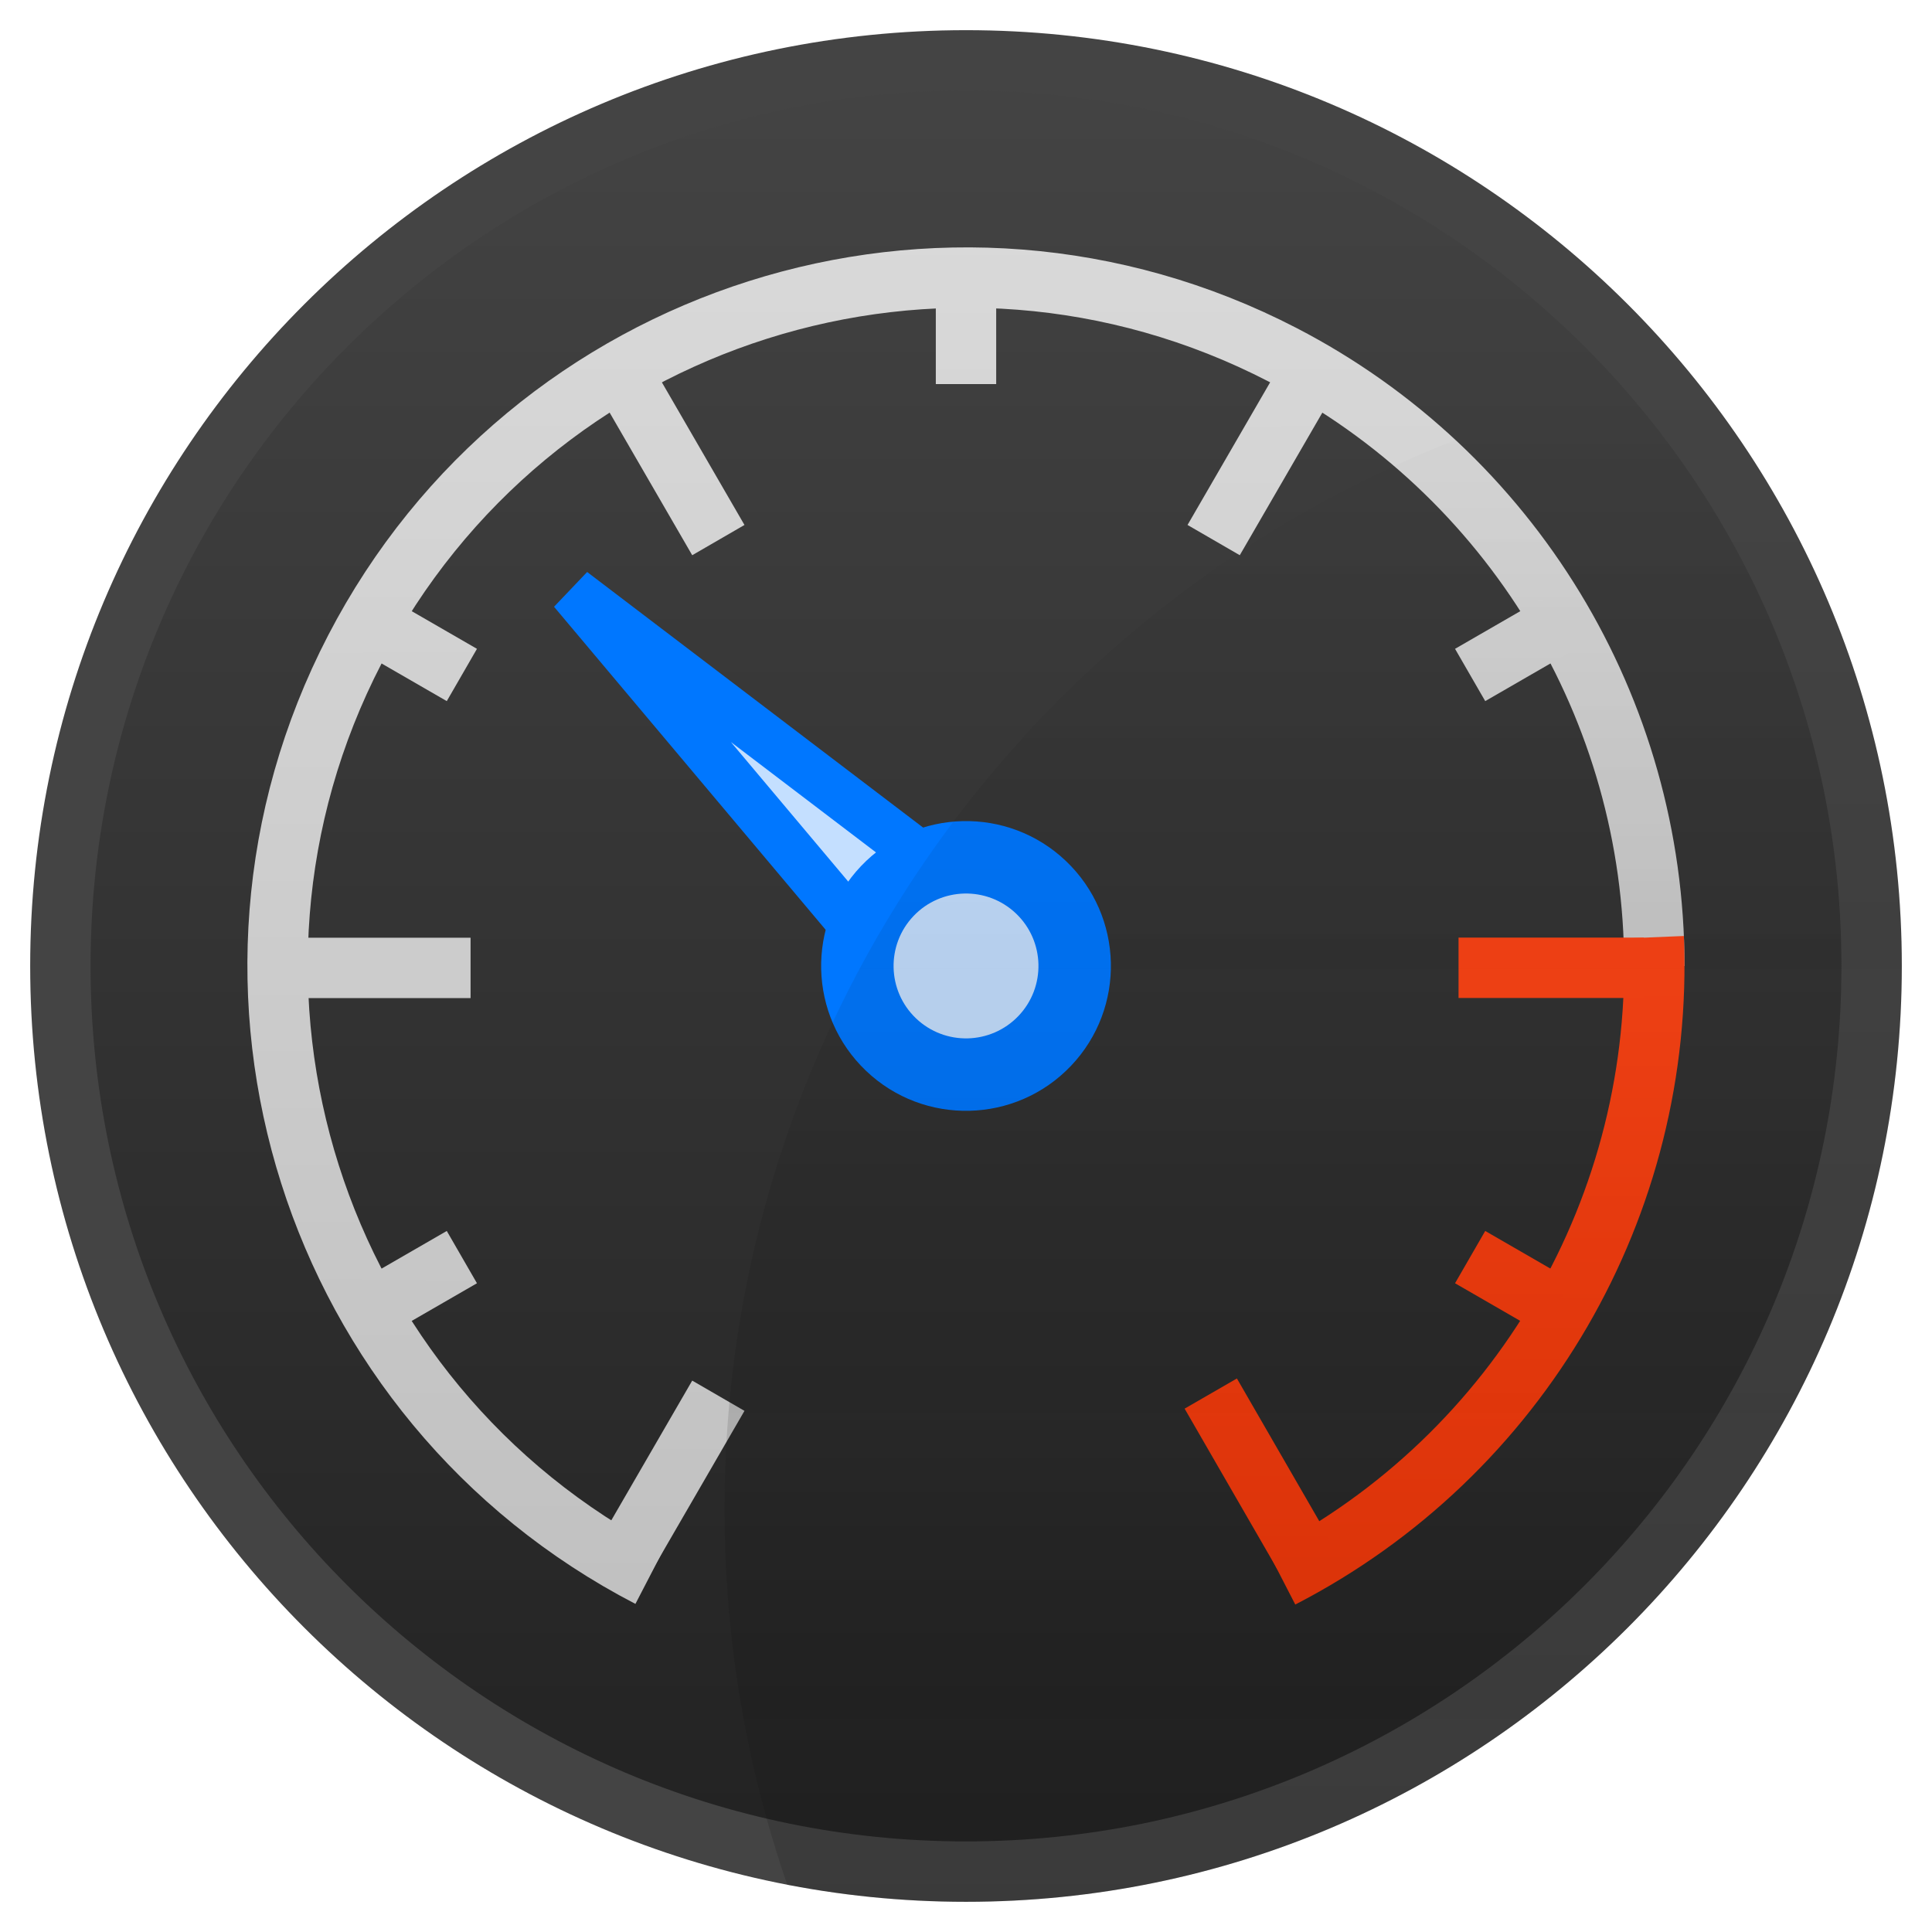
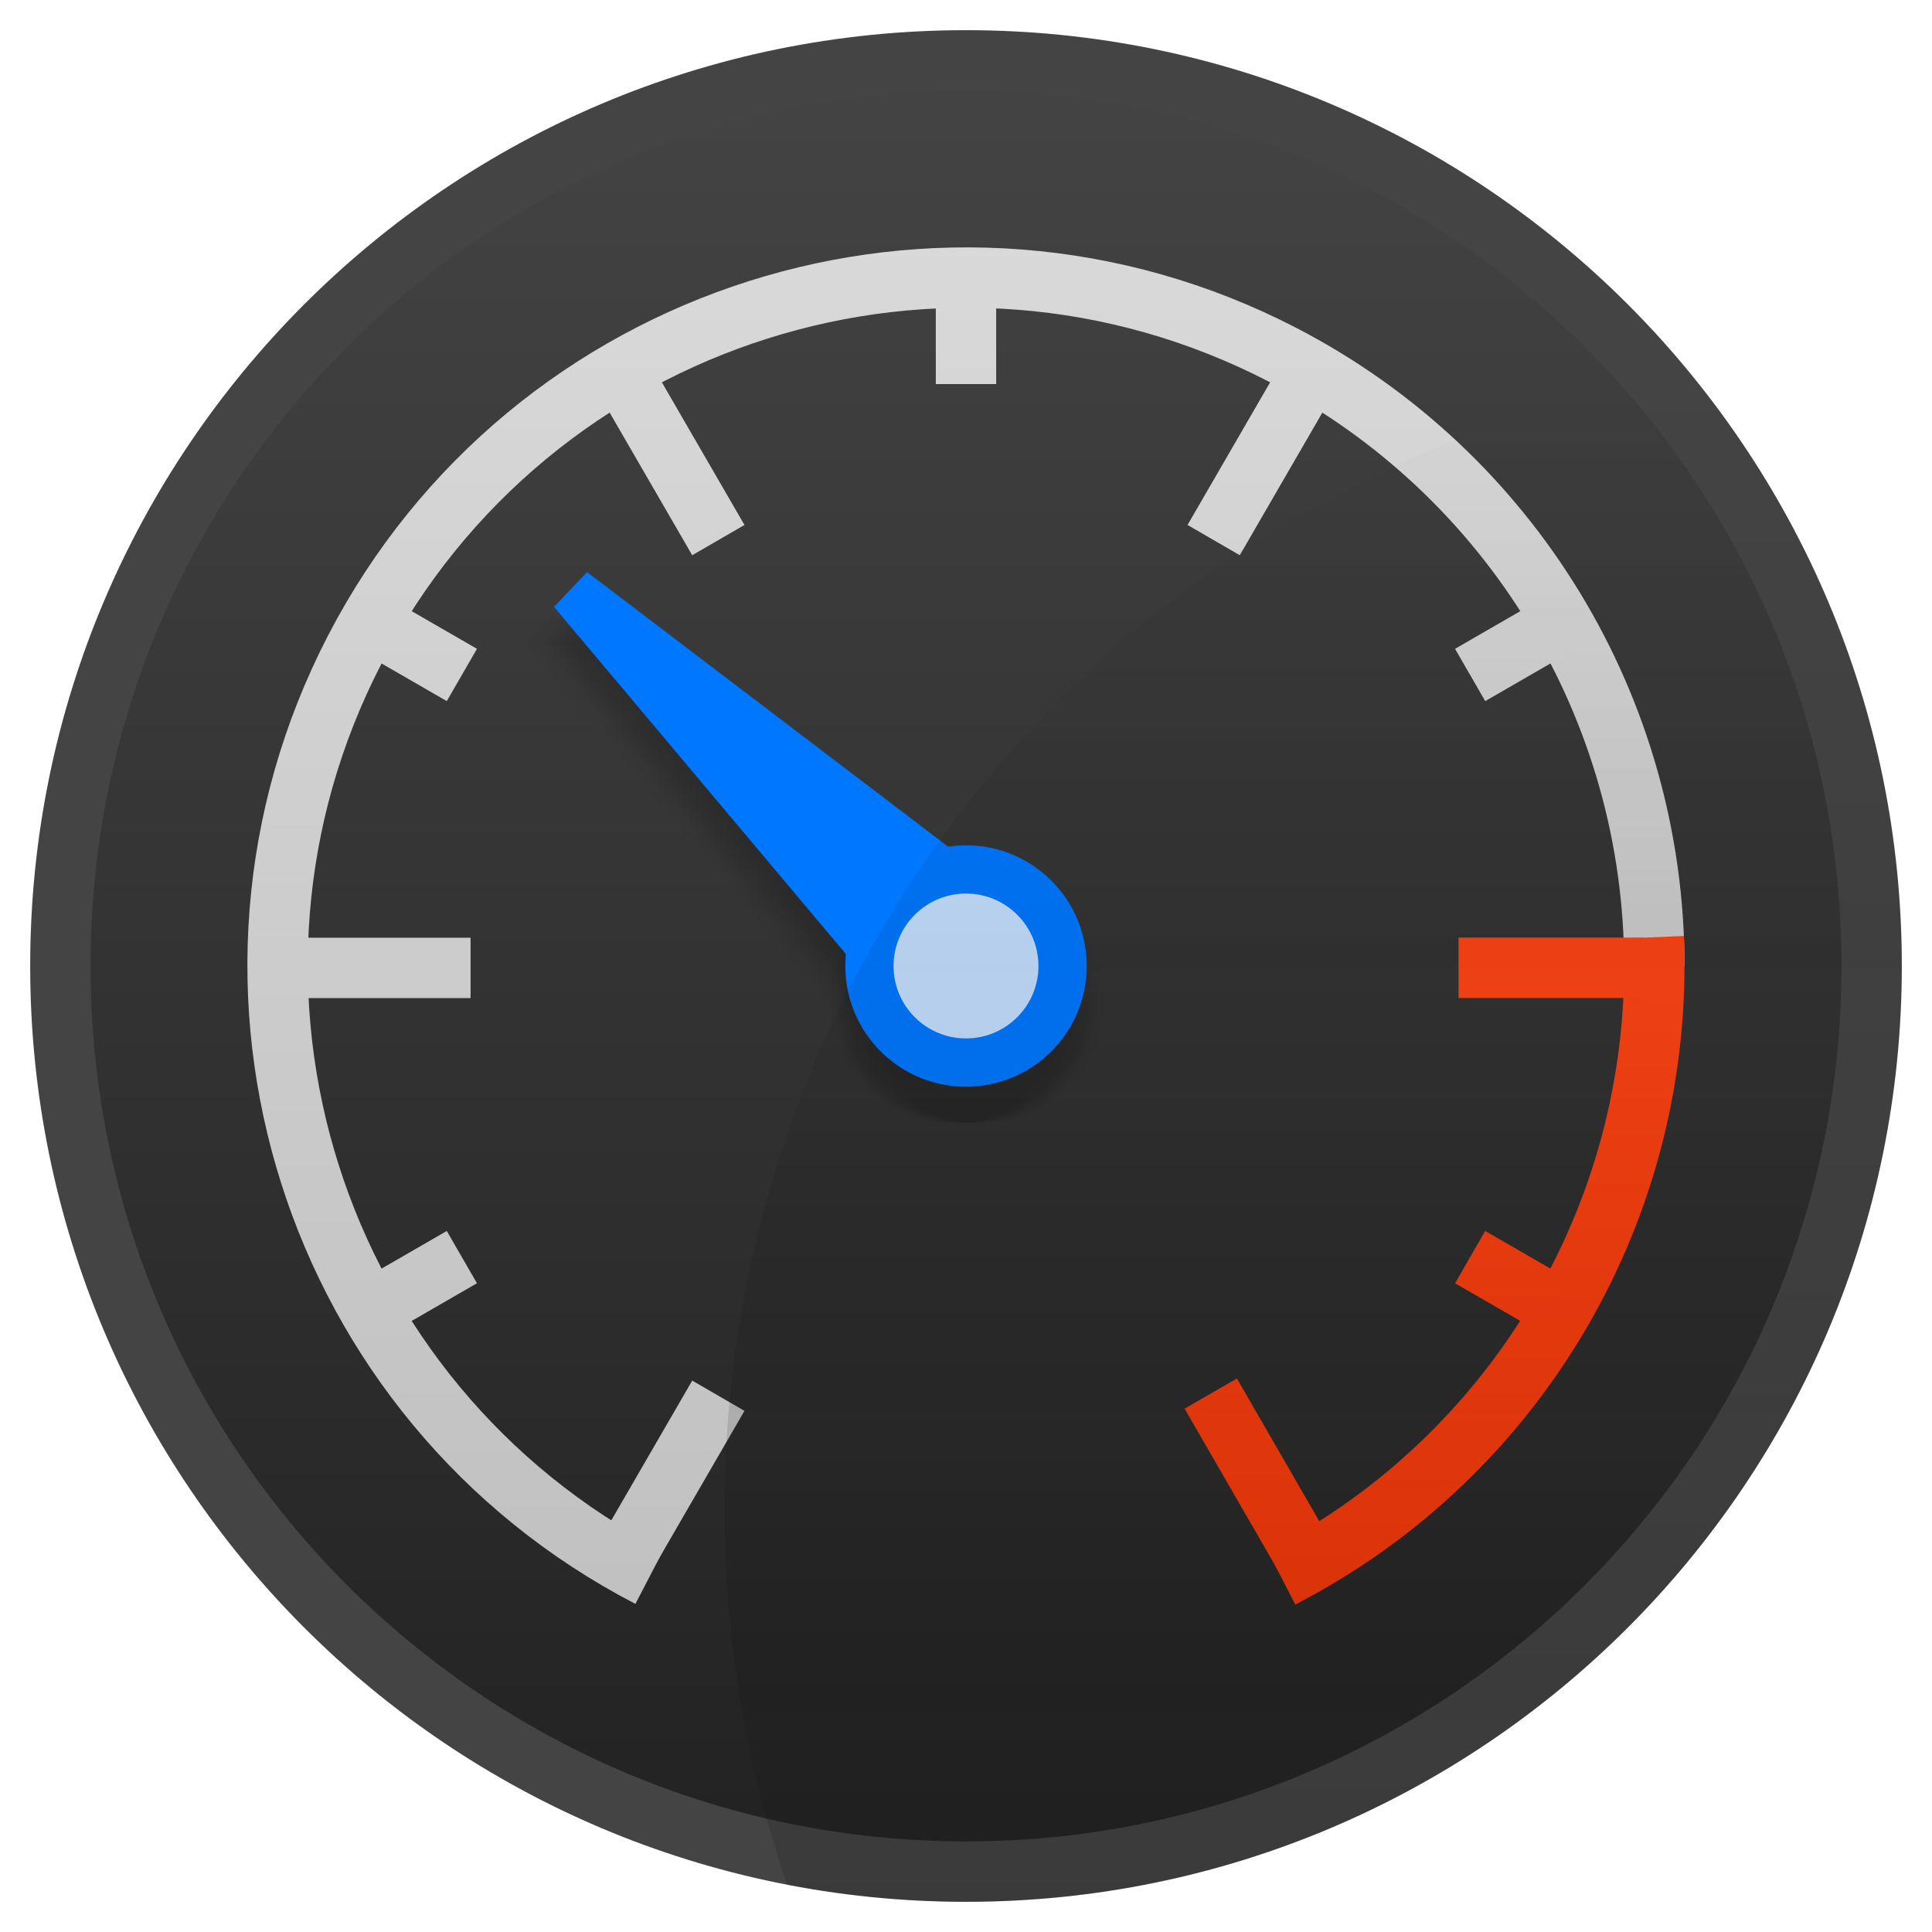
<svg xmlns="http://www.w3.org/2000/svg" xmlns:xlink="http://www.w3.org/1999/xlink" width="256" height="256" id="svg2" version="1.1">
  <defs id="defs4">
    <linearGradient id="linearGradient5996">
      <stop style="stop-color:#ff5429;stop-opacity:1;" offset="0" id="stop5998" />
      <stop style="stop-color:#ff3401;stop-opacity:1;" offset="1" id="stop6000" />
    </linearGradient>
    <linearGradient id="linearGradient4562">
      <stop style="stop-color:#bbbbbb;stop-opacity:1;" offset="0" id="stop4564" />
      <stop style="stop-color:#dddddd;stop-opacity:1;" offset="1" id="stop4566" />
    </linearGradient>
    <linearGradient id="linearGradient4491">
      <stop style="stop-color:#444444;stop-opacity:1;" offset="0" id="stop4493" />
      <stop style="stop-color:#444444;stop-opacity:1;" offset="1" id="stop4495" />
    </linearGradient>
    <linearGradient id="linearGradient4483">
      <stop style="stop-color:#222222;stop-opacity:1;" offset="0" id="stop4485" />
      <stop style="stop-color:#444444;stop-opacity:1;" offset="1" id="stop4487" />
    </linearGradient>
    <linearGradient id="linearGradient4641">
      <stop id="stop4643" style="stop-color:#1a1a1a;stop-opacity:0.275" offset="0" />
      <stop id="stop4645" style="stop-color:#000000;stop-opacity:0" offset="1" />
    </linearGradient>
    <clipPath id="clipPath4657">
      <rect width="15.5" height="15.5" ry="7.75" x="-5.75" y="-5.75" id="rect4659" style="fill:#c73fbf;fill-opacity:0.494;stroke:none" />
    </clipPath>
-     <linearGradient xlink:href="#linearGradient4562" id="linearGradient3941" gradientUnits="userSpaceOnUse" gradientTransform="matrix(0.8881541,0.5113146,-0.512776,0.885623,4.996923,1033.203)" x1="5.148" y1="18.662" x2="-2.675" y2="5.112" />
-     <linearGradient xlink:href="#linearGradient4562" id="linearGradient3944" gradientUnits="userSpaceOnUse" gradientTransform="matrix(-0.8881541,-0.5113146,0.512776,-0.885623,11.00298,1055.554)" x1="10.852" y1="-2.662" x2="18.675" y2="10.888" />
-     <linearGradient xlink:href="#linearGradient4562" id="linearGradient3951" gradientUnits="userSpaceOnUse" gradientTransform="matrix(0,-1.022629,1.025552,0,-0.204463,1052.559)" x1="0.193" y1="0.199" x2="15.839" y2="0.199" />
-     <linearGradient xlink:href="#linearGradient4562" id="linearGradient3957" gradientUnits="userSpaceOnUse" gradientTransform="matrix(0.8881541,-0.5113146,0.512776,0.885623,-3.20749,1041.384)" x1="-2.659" y1="10.861" x2="5.164" y2="-2.689" />
-     <linearGradient xlink:href="#linearGradient4562" id="linearGradient3960" gradientUnits="userSpaceOnUse" gradientTransform="matrix(0.8881541,0.5113146,-0.512776,0.885623,536.5468,115.3767)" x1="5.04" y1="1055.086" x2="-2.783" y2="1041.536" />
-     <linearGradient xlink:href="#linearGradient4483" id="linearGradient3964" gradientUnits="userSpaceOnUse" x1="10" y1="15.5" x2="10" y2="0.5" />
-     <linearGradient xlink:href="#linearGradient4491" id="linearGradient3966" gradientUnits="userSpaceOnUse" x1="13" y1="15.5" x2="13" y2="0.5" />
-     <linearGradient xlink:href="#linearGradient4562" id="linearGradient3980" x1="0" y1="16" x2="0" y2="0" gradientUnits="userSpaceOnUse" />
-     <linearGradient xlink:href="#linearGradient5996" id="linearGradient3986" gradientUnits="userSpaceOnUse" x1="-0" y1="0" x2="-0" y2="16" />
-     <linearGradient xlink:href="#linearGradient4562" id="linearGradient3990" gradientUnits="userSpaceOnUse" gradientTransform="matrix(0.8868885,-0.5135067,0.510584,0.8868885,-532.2517,122.1344)" x1="-2.776" y1="1047.259" x2="5.013" y2="1033.729" />
-     <linearGradient xlink:href="#linearGradient4562" id="linearGradient3994" gradientUnits="userSpaceOnUse" gradientTransform="matrix(-0.00126556,-1.024821,1.02336,0.00126557,-1060.799,1051.12)" x1="0.068" y1="1036.584" x2="15.68" y2="1036.603" />
-     <linearGradient xlink:href="#linearGradient4562" id="linearGradient3998" gradientUnits="userSpaceOnUse" gradientTransform="matrix(0.00126556,1.024821,-1.02336,-0.00126557,1076.799,1037.604)" x1="15.7" y1="1052.238" x2="0.087" y2="1052.219" />
-     <linearGradient xlink:href="#linearGradient5996" id="linearGradient4002" gradientUnits="userSpaceOnUse" gradientTransform="matrix(0.00126556,1.024821,-1.02336,-0.00126557,16.16278,1036.182)" x1="0.196" y1="15.794" x2="15.808" y2="15.813" />
-     <linearGradient xlink:href="#linearGradient5996" id="linearGradient4006" gradientUnits="userSpaceOnUse" gradientTransform="matrix(-0.8868885,0.5135067,-0.510584,-0.8868885,19.16583,1047.341)" x1="10.863" y1="18.669" x2="18.652" y2="5.138" />
-     <linearGradient xlink:href="#linearGradient5996" id="linearGradient4010" gradientUnits="userSpaceOnUse" gradientTransform="matrix(-0.8868885,0.5135067,-0.510584,-0.8868885,548.2516,1966.59)" x1="10.754" y1="1055.093" x2="18.544" y2="1041.563" />
-     <linearGradient xlink:href="#linearGradient4641" id="linearGradient3884" gradientUnits="userSpaceOnUse" x1="14" y1="16" x2="14" y2="-3" />
+     <linearGradient xlink:href="#linearGradient4483" id="linearGradient3961" gradientUnits="userSpaceOnUse" x1="10" y1="15.5" x2="10" y2="0.5" />
+     <linearGradient xlink:href="#linearGradient4491" id="linearGradient3963" gradientUnits="userSpaceOnUse" x1="13" y1="15.5" x2="13" y2="0.5" />
+     <linearGradient xlink:href="#linearGradient4562" id="linearGradient3975" gradientUnits="userSpaceOnUse" x1="0" y1="16" x2="0" y2="0" />
+     <linearGradient xlink:href="#linearGradient5996" id="linearGradient3977" gradientUnits="userSpaceOnUse" x1="-0" y1="0" x2="-0" y2="16" />
+     <linearGradient xlink:href="#linearGradient5996" id="linearGradient4001" gradientUnits="userSpaceOnUse" gradientTransform="matrix(-0.8868885,0.5135067,-0.510584,-0.8868885,548.2516,1966.59)" x1="10.754" y1="1055.093" x2="18.544" y2="1041.563" />
+     <linearGradient xlink:href="#linearGradient5996" id="linearGradient4004" gradientUnits="userSpaceOnUse" gradientTransform="matrix(-0.8868885,0.5135067,-0.510584,-0.8868885,19.16583,1047.341)" x1="10.863" y1="18.669" x2="18.652" y2="5.138" />
+     <linearGradient xlink:href="#linearGradient5996" id="linearGradient4007" gradientUnits="userSpaceOnUse" gradientTransform="matrix(0.00126556,1.024821,-1.02336,-0.00126557,16.16278,1036.182)" x1="0.196" y1="15.794" x2="15.808" y2="15.813" />
+     <linearGradient xlink:href="#linearGradient4562" id="linearGradient4011" gradientUnits="userSpaceOnUse" gradientTransform="matrix(0.00126556,1.024821,-1.02336,-0.00126557,1076.799,1037.604)" x1="15.7" y1="1052.238" x2="0.087" y2="1052.219" />
+     <linearGradient xlink:href="#linearGradient4562" id="linearGradient4014" gradientUnits="userSpaceOnUse" gradientTransform="matrix(-0.00126556,-1.024821,1.02336,0.00126557,-1060.799,1051.12)" x1="0.068" y1="1036.584" x2="15.68" y2="1036.603" />
+     <linearGradient xlink:href="#linearGradient4562" id="linearGradient4017" gradientUnits="userSpaceOnUse" gradientTransform="matrix(0.8868885,-0.5135067,0.510584,0.8868885,-532.2517,122.1344)" x1="-2.776" y1="1047.259" x2="5.013" y2="1033.729" />
+     <linearGradient xlink:href="#linearGradient4562" id="linearGradient4022" gradientUnits="userSpaceOnUse" gradientTransform="matrix(0.8881541,0.5113146,-0.512776,0.885623,4.996923,1033.203)" x1="5.148" y1="18.662" x2="-2.675" y2="5.112" />
+     <linearGradient xlink:href="#linearGradient4562" id="linearGradient4025" gradientUnits="userSpaceOnUse" gradientTransform="matrix(-0.8881541,-0.5113146,0.512776,-0.885623,11.00298,1055.554)" x1="10.852" y1="-2.662" x2="18.675" y2="10.888" />
+     <linearGradient xlink:href="#linearGradient4562" id="linearGradient4028" gradientUnits="userSpaceOnUse" gradientTransform="matrix(0,-1.022629,1.025552,0,-0.204463,1052.559)" x1="0.193" y1="0.199" x2="15.839" y2="0.199" />
+     <linearGradient xlink:href="#linearGradient4562" id="linearGradient4031" gradientUnits="userSpaceOnUse" gradientTransform="matrix(0.8881541,-0.5113146,0.512776,0.885623,-3.20749,1041.384)" x1="-2.659" y1="10.861" x2="5.164" y2="-2.689" />
+     <linearGradient xlink:href="#linearGradient4562" id="linearGradient4034" gradientUnits="userSpaceOnUse" gradientTransform="matrix(0.8881541,0.5113146,-0.512776,0.885623,536.5468,115.3767)" x1="5.04" y1="1055.086" x2="-2.783" y2="1041.536" />
+     <filter id="filter4041" color-interpolation-filters="sRGB">
+       <feGaussianBlur stdDeviation="0.106" id="feGaussianBlur4043" />
+     </filter>
+     <filter id="filter4045" color-interpolation-filters="sRGB">
+       <feGaussianBlur stdDeviation="0.06" id="feGaussianBlur4047" />
+     </filter>
+     <linearGradient xlink:href="#linearGradient4641" id="linearGradient4235" gradientUnits="userSpaceOnUse" x1="14" y1="16" x2="14" y2="-3" />
  </defs>
  <g id="layer1" transform="translate(0,-796.3622)">
-     <g id="g3862" transform="matrix(16,0,0,16,0,-15785.433)">
-       <path transform="translate(0,1036.362)" d="m 15.5,8 c 0,4.142 -3.358,7.5 -7.5,7.5 C 3.858,15.5 0.5,12.142 0.5,8 0.5,3.858 3.858,0.5 8,0.5 c 4.142,0 7.5,3.358 7.5,7.5 z" id="path3931" style="fill:url(#linearGradient3964);fill-opacity:1;stroke:url(#linearGradient3966);stroke-width:0.5;stroke-linecap:round;stroke-linejoin:round;stroke-miterlimit:4;stroke-opacity:1;stroke-dasharray:none" />
-       <g transform="matrix(-0.6896349,0.7241572,-0.7241572,-0.6896349,769.7995,1758.797)" id="g4557">
-         <path style="fill:#c4dfff;fill-opacity:1;stroke:#0077ff;stroke-width:0.4;stroke-linecap:butt;stroke-linejoin:miter;stroke-miterlimit:4;stroke-opacity:1;stroke-dasharray:none" d="M 7.5,8 8,12.5 8.5,8 z" id="path4553" transform="translate(0,1036.362)" />
-         <path style="fill:#0077ff;fill-opacity:1;stroke:none" id="path4551" d="M 9,8 C 9,8.552 8.552,9 8,9 7.448,9 7,8.552 7,8 7,7.448 7.448,7 8,7 8.552,7 9,7.448 9,8 z" transform="matrix(1.199998,0,0,1.199998,-1.599967,1034.762)" />
-         <path style="fill:#c4dfff;fill-opacity:1;stroke:none" id="path4555" d="M 8.5,8 C 8.5,8.276 8.276,8.5 8,8.5 7.724,8.5 7.5,8.276 7.5,8 7.5,7.724 7.724,7.5 8,7.5 8.276,7.5 8.5,7.724 8.5,8 z" transform="matrix(1.199998,0,0,1.199998,-1.599982,1034.762)" />
+     <g id="g4110" transform="matrix(16,0,0,16,0,-15785.433)">
+       <g id="g4083">
+         <path style="fill:url(#linearGradient3961);fill-opacity:1;stroke:url(#linearGradient3963);stroke-width:0.5;stroke-linecap:round;stroke-linejoin:round;stroke-miterlimit:4;stroke-opacity:1;stroke-dasharray:none" id="path3931" d="m 15.5,8 c 0,4.142 -3.358,7.5 -7.5,7.5 C 3.858,15.5 0.5,12.142 0.5,8 0.5,3.858 3.858,0.5 8,0.5 c 4.142,0 7.5,3.358 7.5,7.5 z" transform="translate(0,1036.362)" />
+         <g id="g4068">
+           <path style="fill:none;stroke:url(#linearGradient4034);stroke-width:0.5;stroke-linecap:butt;stroke-linejoin:miter;stroke-miterlimit:4;stroke-opacity:1;stroke-dasharray:none" d="m 8,1038.72 5.17e-5,0.823" id="path4515" />
+           <path style="fill:none;stroke:url(#linearGradient4031);stroke-width:0.5;stroke-linecap:butt;stroke-linejoin:miter;stroke-miterlimit:4;stroke-opacity:1;stroke-dasharray:none" d="m 5.18,1039.507 0.769,1.328" id="path5938" />
+           <path id="path6709" d="m 2.359,1044.378 1.538,0" style="fill:none;stroke:url(#linearGradient4028);stroke-width:0.5;stroke-linecap:butt;stroke-linejoin:miter;stroke-miterlimit:4;stroke-opacity:1;stroke-dasharray:none" />
+           <path style="fill:none;stroke:url(#linearGradient4025);stroke-width:0.5;stroke-linecap:butt;stroke-linejoin:miter;stroke-miterlimit:4;stroke-opacity:1;stroke-dasharray:none" d="m 5.18,1049.249 0.769,-1.328" id="path6717" />
+           <path id="path6721" d="m 10.82,1039.507 -0.769,1.328" style="fill:none;stroke:url(#linearGradient4022);stroke-width:0.5;stroke-linecap:butt;stroke-linejoin:miter;stroke-miterlimit:4;stroke-opacity:1;stroke-dasharray:none" />
+           <path transform="translate(3.8760213e-4,1036.362)" d="M 5.377,13.061 C 2.582,11.612 1.49,8.172 2.939,5.377 4.388,2.582 7.828,1.491 10.623,2.939 12.514,3.919 13.7,5.871 13.7,8" id="path3972" style="fill:none;stroke:url(#linearGradient3975);stroke-width:0.5;stroke-linecap:butt;stroke-linejoin:miter;stroke-miterlimit:4;stroke-opacity:1;stroke-dasharray:none" />
+           <path style="fill:none;stroke:url(#linearGradient3977);stroke-width:0.5;stroke-linecap:butt;stroke-linejoin:miter;stroke-miterlimit:4;stroke-opacity:1;stroke-dasharray:none" id="path3984" d="m 13.695,7.762 c 0.092,2.217 -1.111,4.287 -3.083,5.304" transform="translate(3.8760213e-4,1036.362)" />
+           <path id="path3988" d="m 3.113,1041.541 0.712,0.411" style="fill:none;stroke:url(#linearGradient4017);stroke-width:0.5;stroke-linecap:butt;stroke-linejoin:miter;stroke-miterlimit:4;stroke-opacity:1;stroke-dasharray:none" />
+           <path style="fill:none;stroke:url(#linearGradient4014);stroke-width:0.5;stroke-linecap:butt;stroke-linejoin:miter;stroke-miterlimit:4;stroke-opacity:1;stroke-dasharray:none" d="m 3.113,1047.184 0.712,-0.411" id="path3992" />
+           <path id="path3996" d="m 12.887,1041.541 -0.712,0.411" style="fill:none;stroke:url(#linearGradient4011);stroke-width:0.5;stroke-linecap:butt;stroke-linejoin:miter;stroke-miterlimit:4;stroke-opacity:1;stroke-dasharray:none" />
+           <path style="fill:none;stroke:url(#linearGradient4007);stroke-width:0.5;stroke-linecap:butt;stroke-linejoin:miter;stroke-miterlimit:4;stroke-opacity:1;stroke-dasharray:none" d="m 13.614,1044.377 -1.535,0" id="path4000" />
+           <path id="path4004" d="m 10.794,1049.232 -0.767,-1.329" style="fill:none;stroke:url(#linearGradient4004);stroke-width:0.5;stroke-linecap:butt;stroke-linejoin:miter;stroke-miterlimit:4;stroke-opacity:1;stroke-dasharray:none" />
+           <path style="fill:none;stroke:url(#linearGradient4001);stroke-width:0.5;stroke-linecap:butt;stroke-linejoin:miter;stroke-miterlimit:4;stroke-opacity:1;stroke-dasharray:none" d="m 12.887,1047.184 -0.712,-0.411" id="path4008" />
+         </g>
+         <rect style="fill:none;stroke:none" id="rect3092" width="16" height="16" x="0" y="1036.362" />
+         <g id="g4059">
+           <path style="opacity:0.2;fill:#000000;fill-opacity:1;stroke:#000000;stroke-width:0.4;stroke-linecap:butt;stroke-linejoin:miter;stroke-miterlimit:4;stroke-opacity:1;stroke-dasharray:none;filter:url(#filter4041)" d="M 7.5,8 8,12.5 8.5,8 z" id="path3811" transform="matrix(-0.6896349,0.7241572,-0.7241572,-0.6896349,19.31035,1044.386)" />
+           <path style="opacity:0.2;fill:#000000;fill-opacity:1;stroke:none;filter:url(#filter4045)" id="path3813" d="M 9,8 C 9,8.552 8.552,9 8,9 7.448,9 7,8.552 7,8 7,7.448 7.448,7 8,7 8.552,7 9,7.448 9,8 z" transform="matrix(-0.6896336,0.7241559,-0.7241559,-0.6896336,19.31032,1044.386)" />
+         </g>
+         <g id="g4063">
+           <path transform="matrix(-0.6896336,0.7241559,-0.7241559,-0.6896336,19.31032,1044.086)" d="M 9,8 C 9,8.552 8.552,9 8,9 7.448,9 7,8.552 7,8 7,7.448 7.448,7 8,7 8.552,7 9,7.448 9,8 z" id="path4551" style="fill:#0077ff;fill-opacity:1;stroke:none" />
+           <path id="path4553" d="m 8.345,1044 -3.604,-2.741 2.914,3.466 z" style="fill:#0077ff;fill-opacity:1;stroke:#0077ff;stroke-width:0.4;stroke-linecap:butt;stroke-linejoin:miter;stroke-miterlimit:4;stroke-opacity:1;stroke-dasharray:none" />
+           <path transform="matrix(0.6,0,0,0.6,3.2,1039.562)" d="M 9,8 C 9,8.552 8.552,9 8,9 7.448,9 7,8.552 7,8 7,7.448 7.448,7 8,7 8.552,7 9,7.448 9,8 z" id="path3930" style="fill:#c4dfff;fill-opacity:1;stroke:none" />
+         </g>
      </g>
-       <path style="fill:none;stroke:url(#linearGradient3960);stroke-width:0.5;stroke-linecap:butt;stroke-linejoin:miter;stroke-miterlimit:4;stroke-opacity:1;stroke-dasharray:none" d="m 8,1038.72 5.17e-5,0.823" id="path4515" />
-       <path style="fill:none;stroke:url(#linearGradient3957);stroke-width:0.5;stroke-linecap:butt;stroke-linejoin:miter;stroke-miterlimit:4;stroke-opacity:1;stroke-dasharray:none" d="m 5.18,1039.507 0.769,1.328" id="path5938" />
-       <path id="path6709" d="m 2.359,1044.378 1.538,0" style="fill:none;stroke:url(#linearGradient3951);stroke-width:0.5;stroke-linecap:butt;stroke-linejoin:miter;stroke-miterlimit:4;stroke-opacity:1;stroke-dasharray:none" />
-       <path style="fill:none;stroke:url(#linearGradient3944);stroke-width:0.5;stroke-linecap:butt;stroke-linejoin:miter;stroke-miterlimit:4;stroke-opacity:1;stroke-dasharray:none" d="m 5.18,1049.249 0.769,-1.328" id="path6717" />
-       <path id="path6721" d="m 10.82,1039.507 -0.769,1.328" style="fill:none;stroke:url(#linearGradient3941);stroke-width:0.5;stroke-linecap:butt;stroke-linejoin:miter;stroke-miterlimit:4;stroke-opacity:1;stroke-dasharray:none" />
-       <path transform="translate(3.8760213e-4,1036.362)" d="M 5.377,13.061 C 2.582,11.612 1.49,8.172 2.939,5.377 4.388,2.582 7.828,1.491 10.623,2.939 12.514,3.919 13.7,5.871 13.7,8" id="path3972" style="fill:none;stroke:url(#linearGradient3980);stroke-width:0.5;stroke-linecap:butt;stroke-linejoin:miter;stroke-miterlimit:4;stroke-opacity:1;stroke-dasharray:none" />
-       <path style="fill:none;stroke:url(#linearGradient3986);stroke-width:0.5;stroke-linecap:butt;stroke-linejoin:miter;stroke-miterlimit:4;stroke-opacity:1;stroke-dasharray:none" id="path3984" d="m 13.695,7.762 c 0.092,2.217 -1.111,4.287 -3.083,5.304" transform="translate(3.8760213e-4,1036.362)" />
-       <path id="path3988" d="m 3.113,1041.541 0.712,0.411" style="fill:none;stroke:url(#linearGradient3990);stroke-width:0.5;stroke-linecap:butt;stroke-linejoin:miter;stroke-miterlimit:4;stroke-opacity:1;stroke-dasharray:none" />
-       <path style="fill:none;stroke:url(#linearGradient3994);stroke-width:0.5;stroke-linecap:butt;stroke-linejoin:miter;stroke-miterlimit:4;stroke-opacity:1;stroke-dasharray:none" d="m 3.113,1047.184 0.712,-0.411" id="path3992" />
-       <path id="path3996" d="m 12.887,1041.541 -0.712,0.411" style="fill:none;stroke:url(#linearGradient3998);stroke-width:0.5;stroke-linecap:butt;stroke-linejoin:miter;stroke-miterlimit:4;stroke-opacity:1;stroke-dasharray:none" />
-       <path style="fill:none;stroke:url(#linearGradient4002);stroke-width:0.5;stroke-linecap:butt;stroke-linejoin:miter;stroke-miterlimit:4;stroke-opacity:1;stroke-dasharray:none" d="m 13.614,1044.377 -1.535,0" id="path4000" />
-       <path id="path4004" d="m 10.794,1049.232 -0.767,-1.329" style="fill:none;stroke:url(#linearGradient4006);stroke-width:0.5;stroke-linecap:butt;stroke-linejoin:miter;stroke-miterlimit:4;stroke-opacity:1;stroke-dasharray:none" />
-       <path style="fill:none;stroke:url(#linearGradient4010);stroke-width:0.5;stroke-linecap:butt;stroke-linejoin:miter;stroke-miterlimit:4;stroke-opacity:1;stroke-dasharray:none" d="m 12.887,1047.184 -0.712,-0.411" id="path4008" />
-       <rect transform="translate(0,1036.362)" y="0" x="0" height="16" width="16" id="rect3092" style="fill:none;stroke:none" />
-       <path style="fill:url(#linearGradient3884);fill-opacity:1;stroke:none" id="path3235" clip-path="url(#clipPath4657)" transform="translate(6,1042.362)" d="m 19,6.5 a 9.5,9.5 0 1 1 -19,0 9.5,9.5 0 1 1 19,0 z" />
+       <path style="fill:url(#linearGradient4235);fill-opacity:1;stroke:none" id="path3235" clip-path="url(#clipPath4657)" transform="translate(6,1042.362)" d="m 19,6.5 a 9.5,9.5 0 1 1 -19,0 9.5,9.5 0 1 1 19,0 z" />
    </g>
  </g>
</svg>
